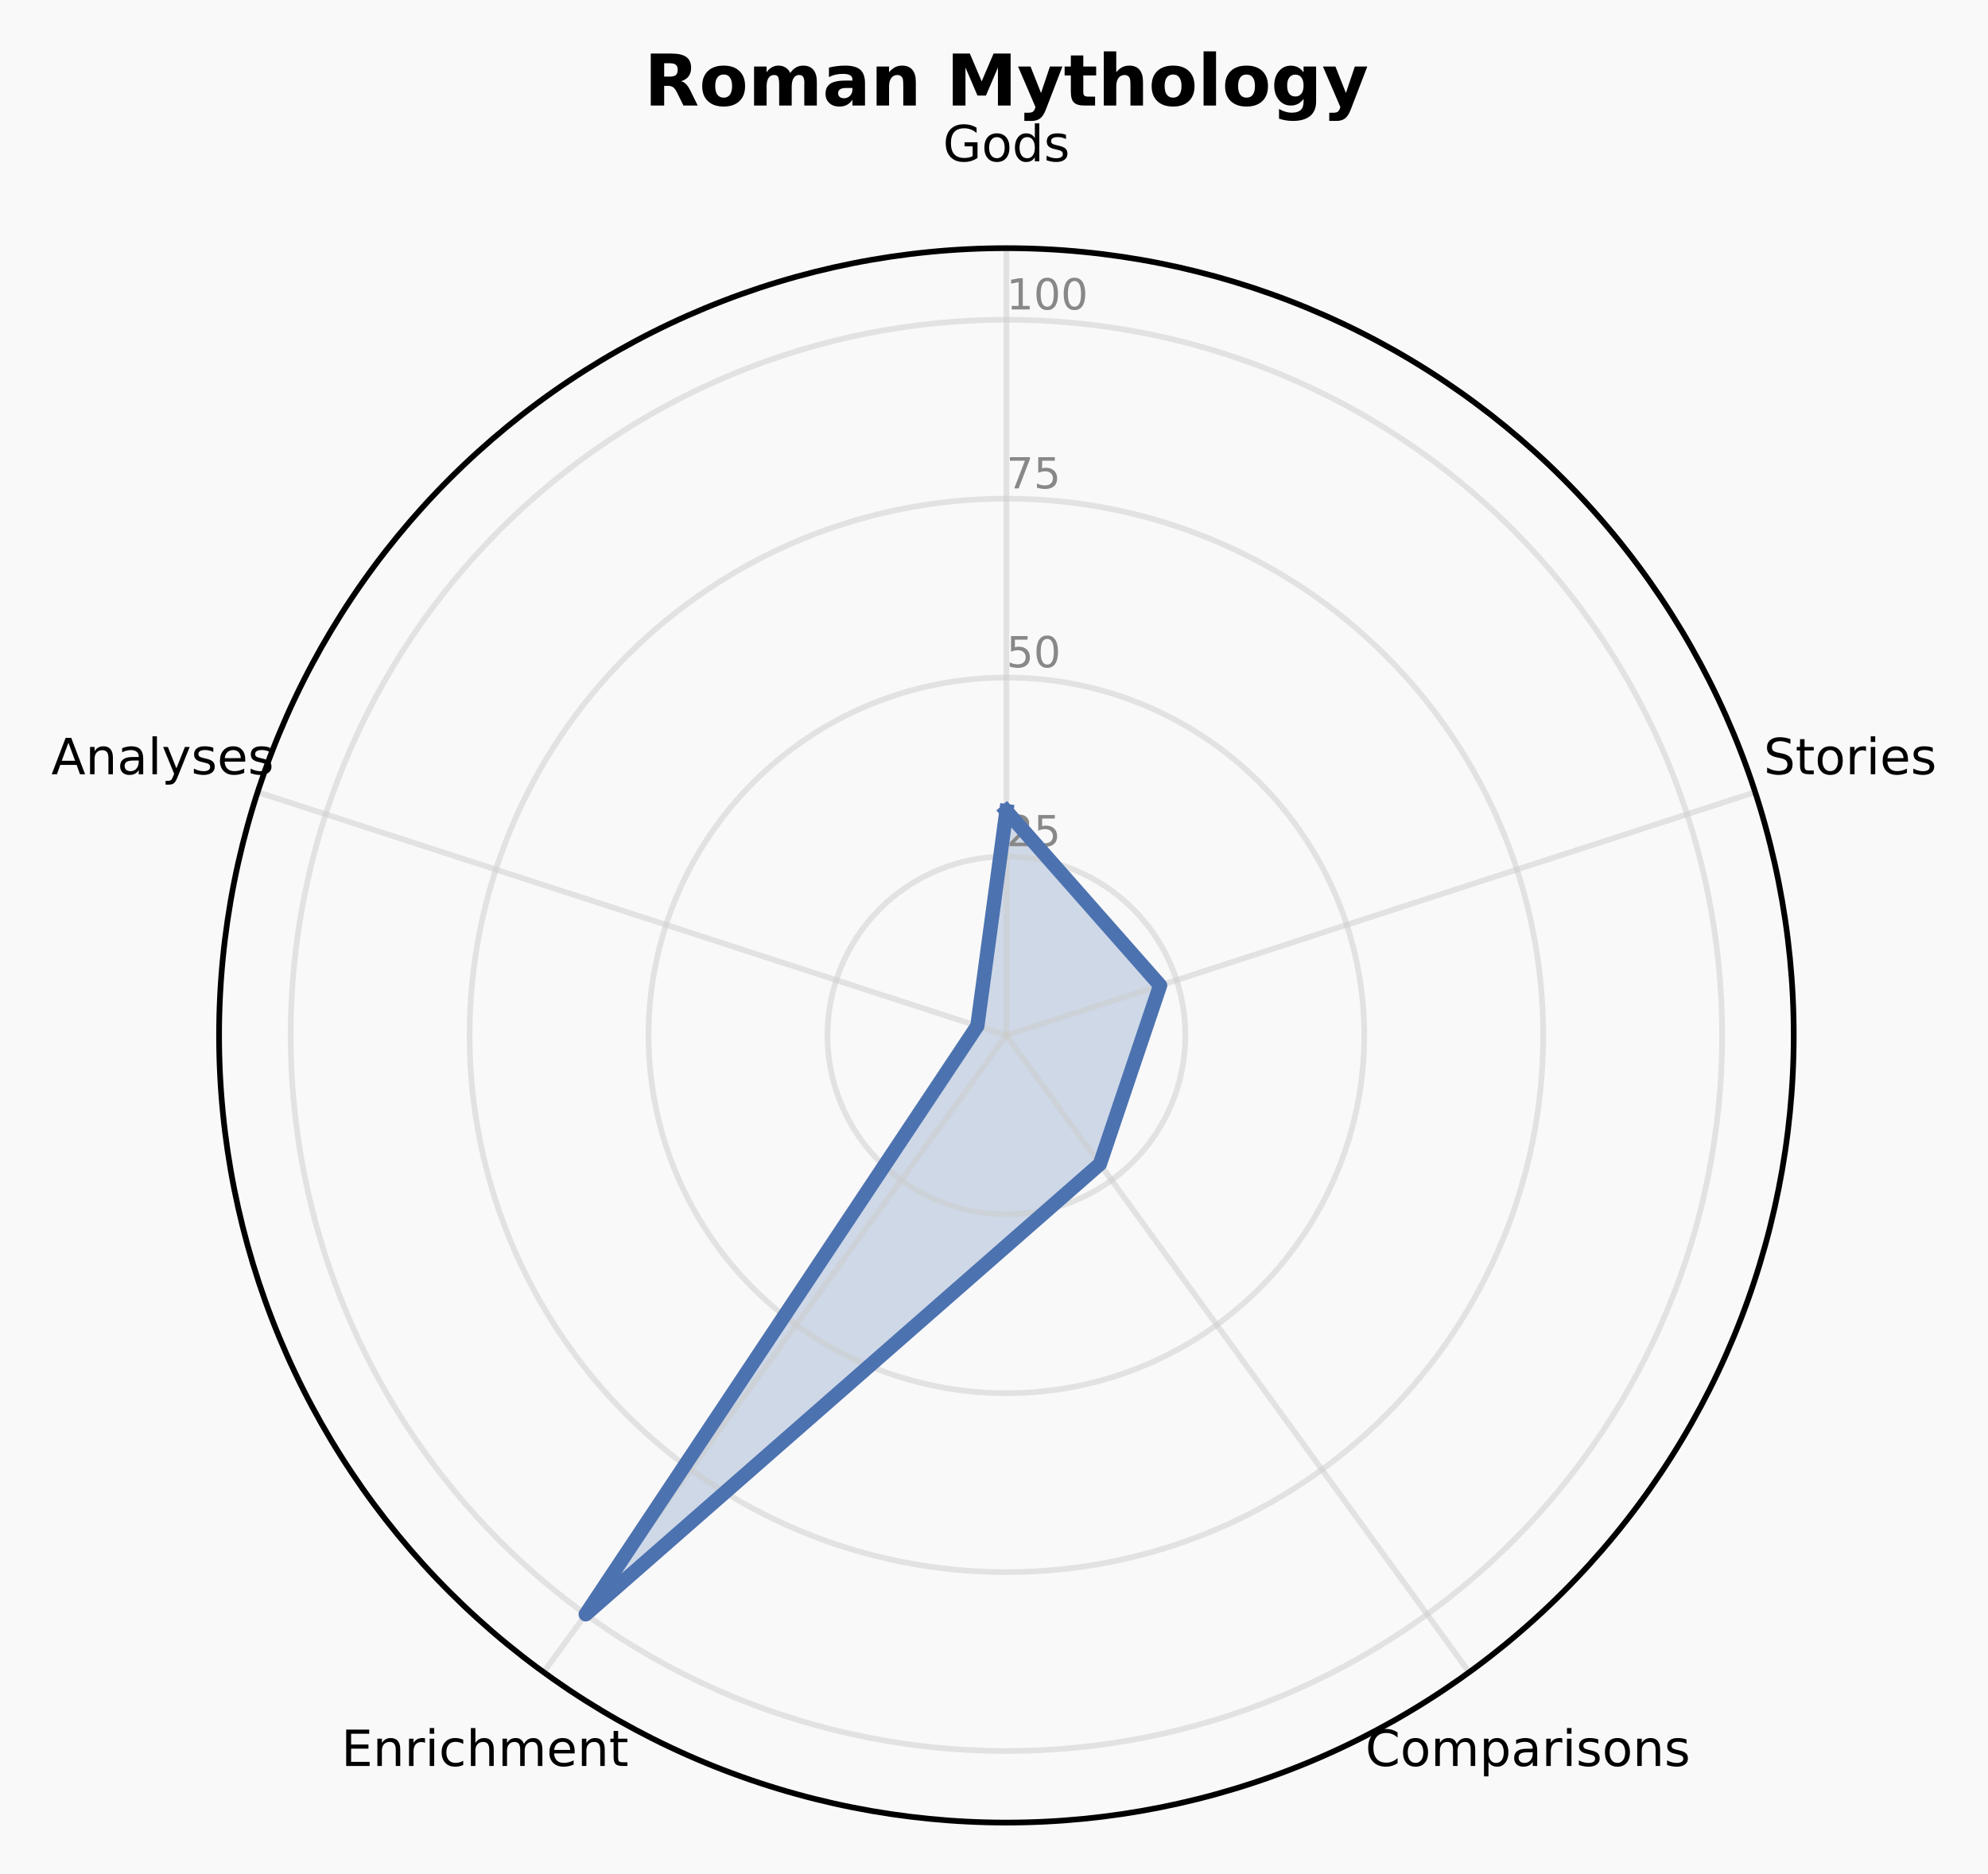
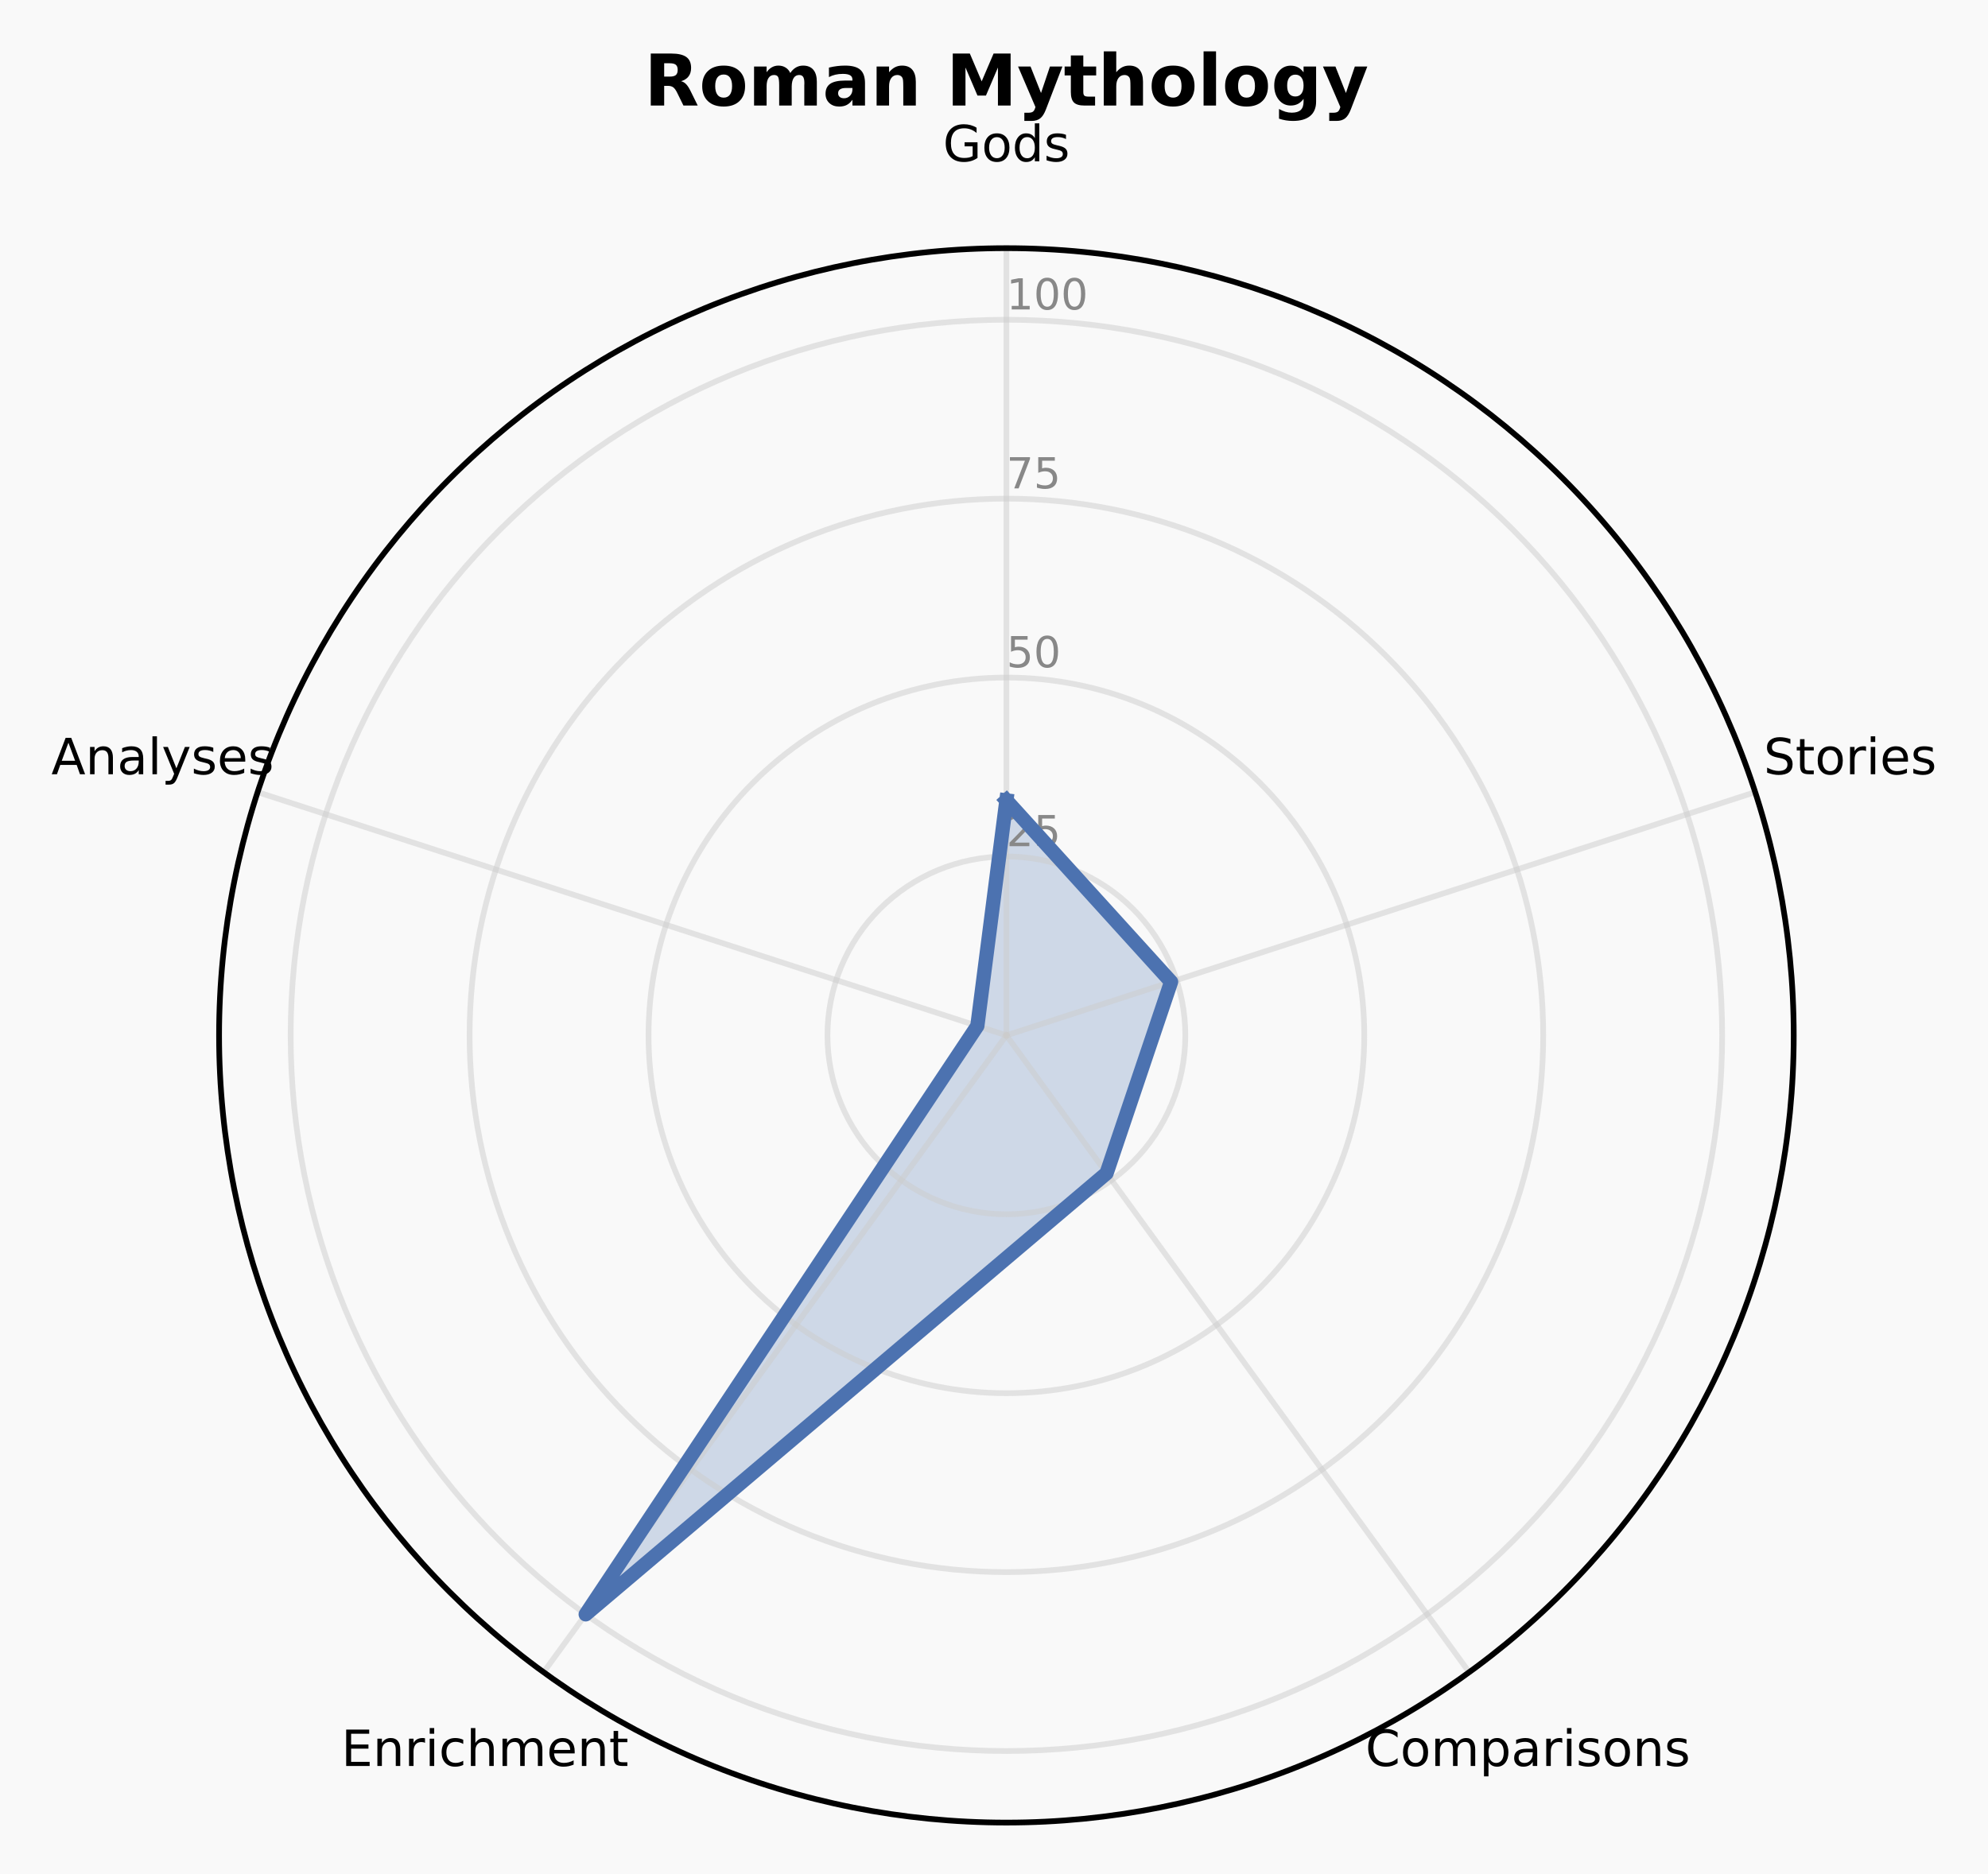
<svg xmlns="http://www.w3.org/2000/svg" xmlns:xlink="http://www.w3.org/1999/xlink" width="278.709pt" height="262.758pt" viewBox="0 0 278.709 262.758" version="1.1">
  <defs>
    <style type="text/css">*{stroke-linejoin: round; stroke-linecap: butt}</style>
  </defs>
  <g id="figure_1">
    <g id="patch_1">
      <path d="M 0 262.758  L 278.709 262.758  L 278.709 0  L 0 0  z " style="fill: #f9f9f9" />
    </g>
    <g id="axes_1">
      <g id="patch_2">
        <path d="M 251.473 145.178  C 251.473 130.683 248.618 116.329 243.071 102.938  C 237.524 89.546 229.393 77.377 219.143 67.128  C 208.894 56.878 196.725 48.748 183.334 43.201  C 169.942 37.654 155.588 34.798 141.093 34.798  C 126.598 34.798 112.244 37.654 98.853 43.201  C 85.461 48.748 73.293 56.878 63.043 67.128  C 52.794 77.377 44.663 89.546 39.116 102.938  C 33.569 116.329 30.714 130.683 30.714 145.178  C 30.714 159.673 33.569 174.027 39.116 187.418  C 44.663 200.81 52.794 212.979 63.043 223.228  C 73.293 233.478 85.461 241.609 98.853 247.155  C 112.244 252.702 126.598 255.558 141.093 255.558  C 155.588 255.558 169.942 252.702 183.334 247.155  C 196.725 241.609 208.894 233.478 219.143 223.228  C 229.393 212.979 237.524 200.81 243.071 187.418  C 248.618 174.027 251.473 159.673 251.473 145.178  M 141.093 145.178  C 141.093 145.178 141.093 145.178 141.093 145.178  C 141.093 145.178 141.093 145.178 141.093 145.178  C 141.093 145.178 141.093 145.178 141.093 145.178  C 141.093 145.178 141.093 145.178 141.093 145.178  C 141.093 145.178 141.093 145.178 141.093 145.178  C 141.093 145.178 141.093 145.178 141.093 145.178  C 141.093 145.178 141.093 145.178 141.093 145.178  C 141.093 145.178 141.093 145.178 141.093 145.178  C 141.093 145.178 141.093 145.178 141.093 145.178  C 141.093 145.178 141.093 145.178 141.093 145.178  C 141.093 145.178 141.093 145.178 141.093 145.178  C 141.093 145.178 141.093 145.178 141.093 145.178  C 141.093 145.178 141.093 145.178 141.093 145.178  C 141.093 145.178 141.093 145.178 141.093 145.178  C 141.093 145.178 141.093 145.178 141.093 145.178  C 141.093 145.178 141.093 145.178 141.093 145.178  z " style="fill: #f9f9f9" />
      </g>
      <g id="patch_3">
-         <path d="M 141.093 113.727  L 162.643 138.176  L 154.2 163.218  L 82.112 226.359  L 137.02 143.855  z " clip-path="url(#pc9b0efde38)" style="fill: #4c72b0; opacity: 0.25; stroke: #4c72b0; stroke-linejoin: miter" />
+         <path d="M 141.093 112.229  L 164.182 137.676  L 155.136 164.507  L 82.112 226.359  L 137.02 143.855  z " clip-path="url(#pced6cff170)" style="fill: #4c72b0; opacity: 0.25; stroke: #4c72b0; stroke-linejoin: miter" />
      </g>
      <g id="matplotlib.axis_1">
        <g id="xtick_1">
          <g id="line2d_1">
-             <path d="M 141.093 145.178  L 141.093 34.798  " clip-path="url(#pc9b0efde38)" style="fill: none; stroke: #cccccc; stroke-opacity: 0.5; stroke-width: 0.8; stroke-linecap: square" />
+             <path d="M 141.093 145.178  L 141.093 34.798  " clip-path="url(#pced6cff170)" style="fill: none; stroke: #cccccc; stroke-opacity: 0.5; stroke-width: 0.8; stroke-linecap: square" />
          </g>
          <g id="text_1">
            <g transform="translate(132.1945 22.61707) scale(0.07 -0.07)">
              <defs>
                <path id="DejaVuSans-2a" d="M 3809 666  L 3809 1919  L 2778 1919  L 2778 2438  L 4434 2438  L 4434 434  Q 4069 175 3628 42  Q 3188 -91 2688 -91  Q 1594 -91 976 548  Q 359 1188 359 2328  Q 359 3472 976 4111  Q 1594 4750 2688 4750  Q 3144 4750 3555 4637  Q 3966 4525 4313 4306  L 4313 3634  Q 3963 3931 3569 4081  Q 3175 4231 2741 4231  Q 1884 4231 1454 3753  Q 1025 3275 1025 2328  Q 1025 1384 1454 906  Q 1884 428 2741 428  Q 3075 428 3337 486  Q 3600 544 3809 666  z " transform="scale(0.015625)" />
                <path id="DejaVuSans-52" d="M 1959 3097  Q 1497 3097 1228 2736  Q 959 2375 959 1747  Q 959 1119 1226 758  Q 1494 397 1959 397  Q 2419 397 2687 759  Q 2956 1122 2956 1747  Q 2956 2369 2687 2733  Q 2419 3097 1959 3097  z M 1959 3584  Q 2709 3584 3137 3096  Q 3566 2609 3566 1747  Q 3566 888 3137 398  Q 2709 -91 1959 -91  Q 1206 -91 779 398  Q 353 888 353 1747  Q 353 2609 779 3096  Q 1206 3584 1959 3584  z " transform="scale(0.015625)" />
                <path id="DejaVuSans-47" d="M 2906 2969  L 2906 4863  L 3481 4863  L 3481 0  L 2906 0  L 2906 525  Q 2725 213 2448 61  Q 2172 -91 1784 -91  Q 1150 -91 751 415  Q 353 922 353 1747  Q 353 2572 751 3078  Q 1150 3584 1784 3584  Q 2172 3584 2448 3432  Q 2725 3281 2906 2969  z M 947 1747  Q 947 1113 1208 752  Q 1469 391 1925 391  Q 2381 391 2643 752  Q 2906 1113 2906 1747  Q 2906 2381 2643 2742  Q 2381 3103 1925 3103  Q 1469 3103 1208 2742  Q 947 2381 947 1747  z " transform="scale(0.015625)" />
                <path id="DejaVuSans-56" d="M 2834 3397  L 2834 2853  Q 2591 2978 2328 3040  Q 2066 3103 1784 3103  Q 1356 3103 1142 2972  Q 928 2841 928 2578  Q 928 2378 1081 2264  Q 1234 2150 1697 2047  L 1894 2003  Q 2506 1872 2764 1633  Q 3022 1394 3022 966  Q 3022 478 2636 193  Q 2250 -91 1575 -91  Q 1294 -91 989 -36  Q 684 19 347 128  L 347 722  Q 666 556 975 473  Q 1284 391 1588 391  Q 1994 391 2212 530  Q 2431 669 2431 922  Q 2431 1156 2273 1281  Q 2116 1406 1581 1522  L 1381 1569  Q 847 1681 609 1914  Q 372 2147 372 2553  Q 372 3047 722 3315  Q 1072 3584 1716 3584  Q 2034 3584 2315 3537  Q 2597 3491 2834 3397  z " transform="scale(0.015625)" />
              </defs>
              <use xlink:href="#DejaVuSans-2a" />
              <use xlink:href="#DejaVuSans-52" transform="translate(77.48438 0)" />
              <use xlink:href="#DejaVuSans-47" transform="translate(138.6719 0)" />
              <use xlink:href="#DejaVuSans-56" transform="translate(202.1562 0)" />
            </g>
          </g>
        </g>
        <g id="xtick_2">
          <g id="line2d_2">
-             <path d="M 141.093 145.178  L 246.07 111.069  " clip-path="url(#pc9b0efde38)" style="fill: none; stroke: #cccccc; stroke-opacity: 0.5; stroke-width: 0.8; stroke-linecap: square" />
+             <path d="M 141.093 145.178  L 246.07 111.069  " clip-path="url(#pced6cff170)" style="fill: none; stroke: #cccccc; stroke-opacity: 0.5; stroke-width: 0.8; stroke-linecap: square" />
          </g>
          <g id="text_2">
            <g transform="translate(247.2616 108.5613) scale(0.07 -0.07)">
              <defs>
                <path id="DejaVuSans-36" d="M 3425 4513  L 3425 3897  Q 3066 4069 2747 4153  Q 2428 4238 2131 4238  Q 1616 4238 1336 4038  Q 1056 3838 1056 3469  Q 1056 3159 1242 3001  Q 1428 2844 1947 2747  L 2328 2669  Q 3034 2534 3370 2195  Q 3706 1856 3706 1288  Q 3706 609 3251 259  Q 2797 -91 1919 -91  Q 1588 -91 1214 -16  Q 841 59 441 206  L 441 856  Q 825 641 1194 531  Q 1563 422 1919 422  Q 2459 422 2753 634  Q 3047 847 3047 1241  Q 3047 1584 2836 1778  Q 2625 1972 2144 2069  L 1759 2144  Q 1053 2284 737 2584  Q 422 2884 422 3419  Q 422 4038 858 4394  Q 1294 4750 2059 4750  Q 2388 4750 2728 4690  Q 3069 4631 3425 4513  z " transform="scale(0.015625)" />
                <path id="DejaVuSans-57" d="M 1172 4494  L 1172 3500  L 2356 3500  L 2356 3053  L 1172 3053  L 1172 1153  Q 1172 725 1289 603  Q 1406 481 1766 481  L 2356 481  L 2356 0  L 1766 0  Q 1100 0 847 248  Q 594 497 594 1153  L 594 3053  L 172 3053  L 172 3500  L 594 3500  L 594 4494  L 1172 4494  z " transform="scale(0.015625)" />
                <path id="DejaVuSans-55" d="M 2631 2963  Q 2534 3019 2420 3045  Q 2306 3072 2169 3072  Q 1681 3072 1420 2755  Q 1159 2438 1159 1844  L 1159 0  L 581 0  L 581 3500  L 1159 3500  L 1159 2956  Q 1341 3275 1631 3429  Q 1922 3584 2338 3584  Q 2397 3584 2469 3576  Q 2541 3569 2628 3553  L 2631 2963  z " transform="scale(0.015625)" />
                <path id="DejaVuSans-4c" d="M 603 3500  L 1178 3500  L 1178 0  L 603 0  L 603 3500  z M 603 4863  L 1178 4863  L 1178 4134  L 603 4134  L 603 4863  z " transform="scale(0.015625)" />
                <path id="DejaVuSans-48" d="M 3597 1894  L 3597 1613  L 953 1613  Q 991 1019 1311 708  Q 1631 397 2203 397  Q 2534 397 2845 478  Q 3156 559 3463 722  L 3463 178  Q 3153 47 2828 -22  Q 2503 -91 2169 -91  Q 1331 -91 842 396  Q 353 884 353 1716  Q 353 2575 817 3079  Q 1281 3584 2069 3584  Q 2775 3584 3186 3129  Q 3597 2675 3597 1894  z M 3022 2063  Q 3016 2534 2758 2815  Q 2500 3097 2075 3097  Q 1594 3097 1305 2825  Q 1016 2553 972 2059  L 3022 2063  z " transform="scale(0.015625)" />
              </defs>
              <use xlink:href="#DejaVuSans-36" />
              <use xlink:href="#DejaVuSans-57" transform="translate(63.48438 0)" />
              <use xlink:href="#DejaVuSans-52" transform="translate(102.6875 0)" />
              <use xlink:href="#DejaVuSans-55" transform="translate(163.875 0)" />
              <use xlink:href="#DejaVuSans-4c" transform="translate(204.9844 0)" />
              <use xlink:href="#DejaVuSans-48" transform="translate(232.7656 0)" />
              <use xlink:href="#DejaVuSans-56" transform="translate(294.2969 0)" />
            </g>
          </g>
        </g>
        <g id="xtick_3">
          <g id="line2d_3">
-             <path d="M 141.093 145.178  L 205.973 234.477  " clip-path="url(#pc9b0efde38)" style="fill: none; stroke: #cccccc; stroke-opacity: 0.5; stroke-width: 0.8; stroke-linecap: square" />
+             <path d="M 141.093 145.178  L 205.973 234.477  " clip-path="url(#pced6cff170)" style="fill: none; stroke: #cccccc; stroke-opacity: 0.5; stroke-width: 0.8; stroke-linecap: square" />
          </g>
          <g id="text_3">
            <g transform="translate(191.4228 247.6219) scale(0.07 -0.07)">
              <defs>
                <path id="DejaVuSans-26" d="M 4122 4306  L 4122 3641  Q 3803 3938 3442 4084  Q 3081 4231 2675 4231  Q 1875 4231 1450 3742  Q 1025 3253 1025 2328  Q 1025 1406 1450 917  Q 1875 428 2675 428  Q 3081 428 3442 575  Q 3803 722 4122 1019  L 4122 359  Q 3791 134 3420 21  Q 3050 -91 2638 -91  Q 1578 -91 968 557  Q 359 1206 359 2328  Q 359 3453 968 4101  Q 1578 4750 2638 4750  Q 3056 4750 3426 4639  Q 3797 4528 4122 4306  z " transform="scale(0.015625)" />
                <path id="DejaVuSans-50" d="M 3328 2828  Q 3544 3216 3844 3400  Q 4144 3584 4550 3584  Q 5097 3584 5394 3201  Q 5691 2819 5691 2113  L 5691 0  L 5113 0  L 5113 2094  Q 5113 2597 4934 2840  Q 4756 3084 4391 3084  Q 3944 3084 3684 2787  Q 3425 2491 3425 1978  L 3425 0  L 2847 0  L 2847 2094  Q 2847 2600 2669 2842  Q 2491 3084 2119 3084  Q 1678 3084 1418 2786  Q 1159 2488 1159 1978  L 1159 0  L 581 0  L 581 3500  L 1159 3500  L 1159 2956  Q 1356 3278 1631 3431  Q 1906 3584 2284 3584  Q 2666 3584 2933 3390  Q 3200 3197 3328 2828  z " transform="scale(0.015625)" />
                <path id="DejaVuSans-53" d="M 1159 525  L 1159 -1331  L 581 -1331  L 581 3500  L 1159 3500  L 1159 2969  Q 1341 3281 1617 3432  Q 1894 3584 2278 3584  Q 2916 3584 3314 3078  Q 3713 2572 3713 1747  Q 3713 922 3314 415  Q 2916 -91 2278 -91  Q 1894 -91 1617 61  Q 1341 213 1159 525  z M 3116 1747  Q 3116 2381 2855 2742  Q 2594 3103 2138 3103  Q 1681 3103 1420 2742  Q 1159 2381 1159 1747  Q 1159 1113 1420 752  Q 1681 391 2138 391  Q 2594 391 2855 752  Q 3116 1113 3116 1747  z " transform="scale(0.015625)" />
                <path id="DejaVuSans-44" d="M 2194 1759  Q 1497 1759 1228 1600  Q 959 1441 959 1056  Q 959 750 1161 570  Q 1363 391 1709 391  Q 2188 391 2477 730  Q 2766 1069 2766 1631  L 2766 1759  L 2194 1759  z M 3341 1997  L 3341 0  L 2766 0  L 2766 531  Q 2569 213 2275 61  Q 1981 -91 1556 -91  Q 1019 -91 701 211  Q 384 513 384 1019  Q 384 1609 779 1909  Q 1175 2209 1959 2209  L 2766 2209  L 2766 2266  Q 2766 2663 2505 2880  Q 2244 3097 1772 3097  Q 1472 3097 1187 3025  Q 903 2953 641 2809  L 641 3341  Q 956 3463 1253 3523  Q 1550 3584 1831 3584  Q 2591 3584 2966 3190  Q 3341 2797 3341 1997  z " transform="scale(0.015625)" />
                <path id="DejaVuSans-51" d="M 3513 2113  L 3513 0  L 2938 0  L 2938 2094  Q 2938 2591 2744 2837  Q 2550 3084 2163 3084  Q 1697 3084 1428 2787  Q 1159 2491 1159 1978  L 1159 0  L 581 0  L 581 3500  L 1159 3500  L 1159 2956  Q 1366 3272 1645 3428  Q 1925 3584 2291 3584  Q 2894 3584 3203 3211  Q 3513 2838 3513 2113  z " transform="scale(0.015625)" />
              </defs>
              <use xlink:href="#DejaVuSans-26" />
              <use xlink:href="#DejaVuSans-52" transform="translate(69.82812 0)" />
              <use xlink:href="#DejaVuSans-50" transform="translate(131.0156 0)" />
              <use xlink:href="#DejaVuSans-53" transform="translate(228.4219 0)" />
              <use xlink:href="#DejaVuSans-44" transform="translate(291.9062 0)" />
              <use xlink:href="#DejaVuSans-55" transform="translate(353.1875 0)" />
              <use xlink:href="#DejaVuSans-4c" transform="translate(394.2969 0)" />
              <use xlink:href="#DejaVuSans-56" transform="translate(422.0781 0)" />
              <use xlink:href="#DejaVuSans-52" transform="translate(474.1719 0)" />
              <use xlink:href="#DejaVuSans-51" transform="translate(535.3594 0)" />
              <use xlink:href="#DejaVuSans-56" transform="translate(598.7344 0)" />
            </g>
          </g>
        </g>
        <g id="xtick_4">
          <g id="line2d_4">
-             <path d="M 141.093 145.178  L 76.214 234.477  " clip-path="url(#pc9b0efde38)" style="fill: none; stroke: #cccccc; stroke-opacity: 0.5; stroke-width: 0.8; stroke-linecap: square" />
+             <path d="M 141.093 145.178  L 76.214 234.477  " clip-path="url(#pced6cff170)" style="fill: none; stroke: #cccccc; stroke-opacity: 0.5; stroke-width: 0.8; stroke-linecap: square" />
          </g>
          <g id="text_4">
            <g transform="translate(47.8483 247.6219) scale(0.07 -0.07)">
              <defs>
                <path id="DejaVuSans-28" d="M 628 4666  L 3578 4666  L 3578 4134  L 1259 4134  L 1259 2753  L 3481 2753  L 3481 2222  L 1259 2222  L 1259 531  L 3634 531  L 3634 0  L 628 0  L 628 4666  z " transform="scale(0.015625)" />
                <path id="DejaVuSans-46" d="M 3122 3366  L 3122 2828  Q 2878 2963 2633 3030  Q 2388 3097 2138 3097  Q 1578 3097 1268 2742  Q 959 2388 959 1747  Q 959 1106 1268 751  Q 1578 397 2138 397  Q 2388 397 2633 464  Q 2878 531 3122 666  L 3122 134  Q 2881 22 2623 -34  Q 2366 -91 2075 -91  Q 1284 -91 818 406  Q 353 903 353 1747  Q 353 2603 823 3093  Q 1294 3584 2113 3584  Q 2378 3584 2631 3529  Q 2884 3475 3122 3366  z " transform="scale(0.015625)" />
                <path id="DejaVuSans-4b" d="M 3513 2113  L 3513 0  L 2938 0  L 2938 2094  Q 2938 2591 2744 2837  Q 2550 3084 2163 3084  Q 1697 3084 1428 2787  Q 1159 2491 1159 1978  L 1159 0  L 581 0  L 581 4863  L 1159 4863  L 1159 2956  Q 1366 3272 1645 3428  Q 1925 3584 2291 3584  Q 2894 3584 3203 3211  Q 3513 2838 3513 2113  z " transform="scale(0.015625)" />
              </defs>
              <use xlink:href="#DejaVuSans-28" />
              <use xlink:href="#DejaVuSans-51" transform="translate(63.1875 0)" />
              <use xlink:href="#DejaVuSans-55" transform="translate(126.5625 0)" />
              <use xlink:href="#DejaVuSans-4c" transform="translate(167.6719 0)" />
              <use xlink:href="#DejaVuSans-46" transform="translate(195.4531 0)" />
              <use xlink:href="#DejaVuSans-4b" transform="translate(250.4375 0)" />
              <use xlink:href="#DejaVuSans-50" transform="translate(313.8125 0)" />
              <use xlink:href="#DejaVuSans-48" transform="translate(411.2188 0)" />
              <use xlink:href="#DejaVuSans-51" transform="translate(472.75 0)" />
              <use xlink:href="#DejaVuSans-57" transform="translate(536.125 0)" />
            </g>
          </g>
        </g>
        <g id="xtick_5">
          <g id="line2d_5">
-             <path d="M 141.093 145.178  L 36.116 111.069  " clip-path="url(#pc9b0efde38)" style="fill: none; stroke: #cccccc; stroke-opacity: 0.5; stroke-width: 0.8; stroke-linecap: square" />
+             <path d="M 141.093 145.178  L 36.116 111.069  " clip-path="url(#pced6cff170)" style="fill: none; stroke: #cccccc; stroke-opacity: 0.5; stroke-width: 0.8; stroke-linecap: square" />
          </g>
          <g id="text_5">
            <g transform="translate(7.2 108.5613) scale(0.07 -0.07)">
              <defs>
                <path id="DejaVuSans-24" d="M 2188 4044  L 1331 1722  L 3047 1722  L 2188 4044  z M 1831 4666  L 2547 4666  L 4325 0  L 3669 0  L 3244 1197  L 1141 1197  L 716 0  L 50 0  L 1831 4666  z " transform="scale(0.015625)" />
                <path id="DejaVuSans-4f" d="M 603 4863  L 1178 4863  L 1178 0  L 603 0  L 603 4863  z " transform="scale(0.015625)" />
                <path id="DejaVuSans-5c" d="M 2059 -325  Q 1816 -950 1584 -1140  Q 1353 -1331 966 -1331  L 506 -1331  L 506 -850  L 844 -850  Q 1081 -850 1212 -737  Q 1344 -625 1503 -206  L 1606 56  L 191 3500  L 800 3500  L 1894 763  L 2988 3500  L 3597 3500  L 2059 -325  z " transform="scale(0.015625)" />
              </defs>
              <use xlink:href="#DejaVuSans-24" />
              <use xlink:href="#DejaVuSans-51" transform="translate(68.40625 0)" />
              <use xlink:href="#DejaVuSans-44" transform="translate(131.7812 0)" />
              <use xlink:href="#DejaVuSans-4f" transform="translate(193.0625 0)" />
              <use xlink:href="#DejaVuSans-5c" transform="translate(220.8438 0)" />
              <use xlink:href="#DejaVuSans-56" transform="translate(280.0312 0)" />
              <use xlink:href="#DejaVuSans-48" transform="translate(332.125 0)" />
              <use xlink:href="#DejaVuSans-56" transform="translate(393.6562 0)" />
            </g>
          </g>
        </g>
      </g>
      <g id="matplotlib.axis_2">
        <g id="ytick_1">
          <g id="line2d_6">
-             <path d="M 141.093 120.092  C 144.388 120.092 147.65 120.741 150.693 122.001  C 153.737 123.262 156.503 125.11 158.832 127.439  C 161.161 129.769 163.009 132.534 164.27 135.578  C 165.531 138.621 166.18 141.884 166.18 145.178  C 166.18 148.472 165.531 151.735 164.27 154.778  C 163.009 157.822 161.161 160.587 158.832 162.917  C 156.503 165.246 153.737 167.094 150.693 168.355  C 147.65 169.615 144.388 170.264 141.093 170.264  C 137.799 170.264 134.537 169.615 131.493 168.355  C 128.45 167.094 125.684 165.246 123.355 162.917  C 121.025 160.587 119.177 157.822 117.917 154.778  C 116.656 151.735 116.007 148.472 116.007 145.178  C 116.007 141.884 116.656 138.621 117.917 135.578  C 119.177 132.534 121.025 129.769 123.355 127.439  C 125.684 125.11 128.45 123.262 131.493 122.001  C 134.537 120.741 137.799 120.092 141.093 120.092  " clip-path="url(#pc9b0efde38)" style="fill: none; stroke: #cccccc; stroke-opacity: 0.5; stroke-width: 0.8; stroke-linecap: square" />
+             <path d="M 141.093 120.092  C 144.388 120.092 147.65 120.741 150.693 122.001  C 153.737 123.262 156.503 125.11 158.832 127.439  C 161.161 129.769 163.009 132.534 164.27 135.578  C 165.531 138.621 166.18 141.884 166.18 145.178  C 166.18 148.472 165.531 151.735 164.27 154.778  C 163.009 157.822 161.161 160.587 158.832 162.917  C 156.503 165.246 153.737 167.094 150.693 168.355  C 147.65 169.615 144.388 170.264 141.093 170.264  C 137.799 170.264 134.537 169.615 131.493 168.355  C 128.45 167.094 125.684 165.246 123.355 162.917  C 121.025 160.587 119.177 157.822 117.917 154.778  C 116.656 151.735 116.007 148.472 116.007 145.178  C 116.007 141.884 116.656 138.621 117.917 135.578  C 119.177 132.534 121.025 129.769 123.355 127.439  C 125.684 125.11 128.45 123.262 131.493 122.001  C 134.537 120.741 137.799 120.092 141.093 120.092  " clip-path="url(#pced6cff170)" style="fill: none; stroke: #cccccc; stroke-opacity: 0.5; stroke-width: 0.8; stroke-linecap: square" />
          </g>
          <g id="text_6">
            <g style="fill: #888888" transform="translate(141.0933 118.6504) scale(0.06 -0.06)">
              <defs>
                <path id="DejaVuSans-15" d="M 1228 531  L 3431 531  L 3431 0  L 469 0  L 469 531  Q 828 903 1448 1529  Q 2069 2156 2228 2338  Q 2531 2678 2651 2914  Q 2772 3150 2772 3378  Q 2772 3750 2511 3984  Q 2250 4219 1831 4219  Q 1534 4219 1204 4116  Q 875 4013 500 3803  L 500 4441  Q 881 4594 1212 4672  Q 1544 4750 1819 4750  Q 2544 4750 2975 4387  Q 3406 4025 3406 3419  Q 3406 3131 3298 2873  Q 3191 2616 2906 2266  Q 2828 2175 2409 1742  Q 1991 1309 1228 531  z " transform="scale(0.015625)" />
                <path id="DejaVuSans-18" d="M 691 4666  L 3169 4666  L 3169 4134  L 1269 4134  L 1269 2991  Q 1406 3038 1543 3061  Q 1681 3084 1819 3084  Q 2600 3084 3056 2656  Q 3513 2228 3513 1497  Q 3513 744 3044 326  Q 2575 -91 1722 -91  Q 1428 -91 1123 -41  Q 819 9 494 109  L 494 744  Q 775 591 1075 516  Q 1375 441 1709 441  Q 2250 441 2565 725  Q 2881 1009 2881 1497  Q 2881 1984 2565 2268  Q 2250 2553 1709 2553  Q 1456 2553 1204 2497  Q 953 2441 691 2322  L 691 4666  z " transform="scale(0.015625)" />
              </defs>
              <use xlink:href="#DejaVuSans-15" />
              <use xlink:href="#DejaVuSans-18" transform="translate(63.625 0)" />
            </g>
          </g>
        </g>
        <g id="ytick_2">
          <g id="line2d_7">
-             <path d="M 141.093 95.005  C 147.682 95.005 154.206 96.303 160.293 98.825  C 166.381 101.346 171.912 105.042 176.571 109.701  C 181.229 114.36 184.925 119.891 187.447 125.978  C 189.968 132.065 191.266 138.589 191.266 145.178  C 191.266 151.767 189.968 158.291 187.447 164.378  C 184.925 170.465 181.229 175.997 176.571 180.655  C 171.912 185.314 166.381 189.01 160.293 191.531  C 154.206 194.053 147.682 195.351 141.093 195.351  C 134.505 195.351 127.98 194.053 121.893 191.531  C 115.806 189.01 110.275 185.314 105.616 180.655  C 100.957 175.997 97.261 170.465 94.74 164.378  C 92.219 158.291 90.921 151.767 90.921 145.178  C 90.921 138.589 92.219 132.065 94.74 125.978  C 97.261 119.891 100.957 114.36 105.616 109.701  C 110.275 105.042 115.806 101.346 121.893 98.825  C 127.98 96.303 134.505 95.005 141.093 95.005  " clip-path="url(#pc9b0efde38)" style="fill: none; stroke: #cccccc; stroke-opacity: 0.5; stroke-width: 0.8; stroke-linecap: square" />
+             <path d="M 141.093 95.005  C 147.682 95.005 154.206 96.303 160.293 98.825  C 166.381 101.346 171.912 105.042 176.571 109.701  C 181.229 114.36 184.925 119.891 187.447 125.978  C 189.968 132.065 191.266 138.589 191.266 145.178  C 191.266 151.767 189.968 158.291 187.447 164.378  C 184.925 170.465 181.229 175.997 176.571 180.655  C 171.912 185.314 166.381 189.01 160.293 191.531  C 154.206 194.053 147.682 195.351 141.093 195.351  C 134.505 195.351 127.98 194.053 121.893 191.531  C 115.806 189.01 110.275 185.314 105.616 180.655  C 100.957 175.997 97.261 170.465 94.74 164.378  C 92.219 158.291 90.921 151.767 90.921 145.178  C 90.921 138.589 92.219 132.065 94.74 125.978  C 97.261 119.891 100.957 114.36 105.616 109.701  C 110.275 105.042 115.806 101.346 121.893 98.825  C 127.98 96.303 134.505 95.005 141.093 95.005  " clip-path="url(#pced6cff170)" style="fill: none; stroke: #cccccc; stroke-opacity: 0.5; stroke-width: 0.8; stroke-linecap: square" />
          </g>
          <g id="text_7">
            <g style="fill: #888888" transform="translate(141.0933 93.56408) scale(0.06 -0.06)">
              <defs>
                <path id="DejaVuSans-13" d="M 2034 4250  Q 1547 4250 1301 3770  Q 1056 3291 1056 2328  Q 1056 1369 1301 889  Q 1547 409 2034 409  Q 2525 409 2770 889  Q 3016 1369 3016 2328  Q 3016 3291 2770 3770  Q 2525 4250 2034 4250  z M 2034 4750  Q 2819 4750 3233 4129  Q 3647 3509 3647 2328  Q 3647 1150 3233 529  Q 2819 -91 2034 -91  Q 1250 -91 836 529  Q 422 1150 422 2328  Q 422 3509 836 4129  Q 1250 4750 2034 4750  z " transform="scale(0.015625)" />
              </defs>
              <use xlink:href="#DejaVuSans-18" />
              <use xlink:href="#DejaVuSans-13" transform="translate(63.625 0)" />
            </g>
          </g>
        </g>
        <g id="ytick_3">
          <g id="line2d_8">
-             <path d="M 141.093 69.919  C 150.976 69.919 160.763 71.866 169.894 75.648  C 179.024 79.43 187.321 84.974 194.309 91.962  C 201.298 98.95 206.841 107.247 210.623 116.378  C 214.405 125.508 216.352 135.295 216.352 145.178  C 216.352 155.061 214.405 164.848 210.623 173.978  C 206.841 183.109 201.298 191.406 194.309 198.394  C 187.321 205.382 179.024 210.926 169.894 214.708  C 160.763 218.49 150.976 220.437 141.093 220.437  C 131.21 220.437 121.424 218.49 112.293 214.708  C 103.162 210.926 94.866 205.382 87.877 198.394  C 80.889 191.406 75.345 183.109 71.563 173.978  C 67.781 164.848 65.834 155.061 65.834 145.178  C 65.834 135.295 67.781 125.508 71.563 116.378  C 75.345 107.247 80.889 98.95 87.877 91.962  C 94.866 84.974 103.162 79.43 112.293 75.648  C 121.424 71.866 131.21 69.919 141.093 69.919  " clip-path="url(#pc9b0efde38)" style="fill: none; stroke: #cccccc; stroke-opacity: 0.5; stroke-width: 0.8; stroke-linecap: square" />
+             <path d="M 141.093 69.919  C 150.976 69.919 160.763 71.866 169.894 75.648  C 179.024 79.43 187.321 84.974 194.309 91.962  C 201.298 98.95 206.841 107.247 210.623 116.378  C 214.405 125.508 216.352 135.295 216.352 145.178  C 216.352 155.061 214.405 164.848 210.623 173.978  C 206.841 183.109 201.298 191.406 194.309 198.394  C 187.321 205.382 179.024 210.926 169.894 214.708  C 160.763 218.49 150.976 220.437 141.093 220.437  C 131.21 220.437 121.424 218.49 112.293 214.708  C 103.162 210.926 94.866 205.382 87.877 198.394  C 80.889 191.406 75.345 183.109 71.563 173.978  C 67.781 164.848 65.834 155.061 65.834 145.178  C 65.834 135.295 67.781 125.508 71.563 116.378  C 75.345 107.247 80.889 98.95 87.877 91.962  C 94.866 84.974 103.162 79.43 112.293 75.648  C 121.424 71.866 131.21 69.919 141.093 69.919  " clip-path="url(#pced6cff170)" style="fill: none; stroke: #cccccc; stroke-opacity: 0.5; stroke-width: 0.8; stroke-linecap: square" />
          </g>
          <g id="text_8">
            <g style="fill: #888888" transform="translate(141.0933 68.47781) scale(0.06 -0.06)">
              <defs>
                <path id="DejaVuSans-1a" d="M 525 4666  L 3525 4666  L 3525 4397  L 1831 0  L 1172 0  L 2766 4134  L 525 4134  L 525 4666  z " transform="scale(0.015625)" />
              </defs>
              <use xlink:href="#DejaVuSans-1a" />
              <use xlink:href="#DejaVuSans-18" transform="translate(63.625 0)" />
            </g>
          </g>
        </g>
        <g id="ytick_4">
          <g id="line2d_9">
-             <path d="M 141.093 44.833  C 154.27 44.833 167.32 47.429 179.494 52.471  C 191.668 57.514 202.73 64.906 212.048 74.223  C 221.366 83.541 228.757 94.603 233.8 106.778  C 238.843 118.952 241.438 132.001 241.438 145.178  C 241.438 158.355 238.843 171.404 233.8 183.578  C 228.757 195.753 221.366 206.815 212.048 216.133  C 202.73 225.45 191.668 232.842 179.494 237.885  C 167.32 242.927 154.27 245.523 141.093 245.523  C 127.916 245.523 114.867 242.927 102.693 237.885  C 90.519 232.842 79.456 225.45 70.139 216.133  C 60.821 206.815 53.429 195.753 48.387 183.578  C 43.344 171.404 40.748 158.355 40.748 145.178  C 40.748 132.001 43.344 118.952 48.387 106.778  C 53.429 94.603 60.821 83.541 70.139 74.223  C 79.456 64.906 90.519 57.514 102.693 52.471  C 114.867 47.429 127.916 44.833 141.093 44.833  " clip-path="url(#pc9b0efde38)" style="fill: none; stroke: #cccccc; stroke-opacity: 0.5; stroke-width: 0.8; stroke-linecap: square" />
+             <path d="M 141.093 44.833  C 154.27 44.833 167.32 47.429 179.494 52.471  C 191.668 57.514 202.73 64.906 212.048 74.223  C 221.366 83.541 228.757 94.603 233.8 106.778  C 238.843 118.952 241.438 132.001 241.438 145.178  C 241.438 158.355 238.843 171.404 233.8 183.578  C 228.757 195.753 221.366 206.815 212.048 216.133  C 202.73 225.45 191.668 232.842 179.494 237.885  C 167.32 242.927 154.27 245.523 141.093 245.523  C 127.916 245.523 114.867 242.927 102.693 237.885  C 90.519 232.842 79.456 225.45 70.139 216.133  C 60.821 206.815 53.429 195.753 48.387 183.578  C 43.344 171.404 40.748 158.355 40.748 145.178  C 40.748 132.001 43.344 118.952 48.387 106.778  C 53.429 94.603 60.821 83.541 70.139 74.223  C 79.456 64.906 90.519 57.514 102.693 52.471  C 114.867 47.429 127.916 44.833 141.093 44.833  " clip-path="url(#pced6cff170)" style="fill: none; stroke: #cccccc; stroke-opacity: 0.5; stroke-width: 0.8; stroke-linecap: square" />
          </g>
          <g id="text_9">
            <g style="fill: #888888" transform="translate(141.0933 43.39154) scale(0.06 -0.06)">
              <defs>
                <path id="DejaVuSans-14" d="M 794 531  L 1825 531  L 1825 4091  L 703 3866  L 703 4441  L 1819 4666  L 2450 4666  L 2450 531  L 3481 531  L 3481 0  L 794 0  L 794 531  z " transform="scale(0.015625)" />
              </defs>
              <use xlink:href="#DejaVuSans-14" />
              <use xlink:href="#DejaVuSans-13" transform="translate(63.625 0)" />
              <use xlink:href="#DejaVuSans-13" transform="translate(127.25 0)" />
            </g>
          </g>
        </g>
      </g>
      <g id="line2d_10">
-         <path d="M 141.093 113.727  L 162.643 138.176  L 154.2 163.218  L 82.112 226.359  L 137.02 143.855  L 141.093 113.727  " clip-path="url(#pc9b0efde38)" style="fill: none; stroke: #4c72b0; stroke-width: 2; stroke-linecap: square" />
+         <path d="M 141.093 112.229  L 164.182 137.676  L 155.136 164.507  L 82.112 226.359  L 137.02 143.855  L 141.093 112.229  " clip-path="url(#pced6cff170)" style="fill: none; stroke: #4c72b0; stroke-width: 2; stroke-linecap: square" />
      </g>
      <g id="patch_4">
        <path d="M 141.093 34.798  C 126.598 34.798 112.244 37.654 98.853 43.201  C 85.461 48.748 73.293 56.878 63.043 67.128  C 52.794 77.377 44.663 89.546 39.116 102.938  C 33.569 116.329 30.714 130.683 30.714 145.178  C 30.714 159.673 33.569 174.027 39.116 187.418  C 44.663 200.81 52.794 212.979 63.043 223.228  C 73.293 233.478 85.461 241.609 98.853 247.155  C 112.244 252.702 126.598 255.558 141.093 255.558  C 155.588 255.558 169.942 252.702 183.334 247.155  C 196.725 241.609 208.894 233.478 219.143 223.228  C 229.393 212.979 237.524 200.81 243.071 187.418  C 248.618 174.027 251.473 159.673 251.473 145.178  C 251.473 130.683 248.618 116.329 243.071 102.938  C 237.524 89.546 229.393 77.377 219.143 67.128  C 208.894 56.878 196.725 48.748 183.334 43.201  C 169.942 37.654 155.588 34.798 141.093 34.798  " style="fill: none; stroke: #000000; stroke-width: 0.8; stroke-linejoin: miter; stroke-linecap: square" />
      </g>
      <g id="text_10">
        <g transform="translate(90.31671 14.79844) scale(0.1 -0.1)">
          <defs>
            <path id="DejaVuSans-Bold-35" d="M 2297 2597  Q 2675 2597 2839 2737  Q 3003 2878 3003 3200  Q 3003 3519 2839 3656  Q 2675 3794 2297 3794  L 1791 3794  L 1791 2597  L 2297 2597  z M 1791 1766  L 1791 0  L 588 0  L 588 4666  L 2425 4666  Q 3347 4666 3776 4356  Q 4206 4047 4206 3378  Q 4206 2916 3982 2619  Q 3759 2322 3309 2181  Q 3556 2125 3751 1926  Q 3947 1728 4147 1325  L 4800 0  L 3519 0  L 2950 1159  Q 2778 1509 2601 1637  Q 2425 1766 2131 1766  L 1791 1766  z " transform="scale(0.015625)" />
            <path id="DejaVuSans-Bold-52" d="M 2203 2784  Q 1831 2784 1636 2517  Q 1441 2250 1441 1747  Q 1441 1244 1636 976  Q 1831 709 2203 709  Q 2569 709 2762 976  Q 2956 1244 2956 1747  Q 2956 2250 2762 2517  Q 2569 2784 2203 2784  z M 2203 3584  Q 3106 3584 3614 3096  Q 4122 2609 4122 1747  Q 4122 884 3614 396  Q 3106 -91 2203 -91  Q 1297 -91 786 396  Q 275 884 275 1747  Q 275 2609 786 3096  Q 1297 3584 2203 3584  z " transform="scale(0.015625)" />
            <path id="DejaVuSans-Bold-50" d="M 3781 2919  Q 3994 3244 4286 3414  Q 4578 3584 4928 3584  Q 5531 3584 5847 3212  Q 6163 2841 6163 2131  L 6163 0  L 5038 0  L 5038 1825  Q 5041 1866 5042 1909  Q 5044 1953 5044 2034  Q 5044 2406 4934 2573  Q 4825 2741 4581 2741  Q 4263 2741 4089 2478  Q 3916 2216 3909 1719  L 3909 0  L 2784 0  L 2784 1825  Q 2784 2406 2684 2573  Q 2584 2741 2328 2741  Q 2006 2741 1831 2477  Q 1656 2213 1656 1722  L 1656 0  L 531 0  L 531 3500  L 1656 3500  L 1656 2988  Q 1863 3284 2130 3434  Q 2397 3584 2719 3584  Q 3081 3584 3359 3409  Q 3638 3234 3781 2919  z " transform="scale(0.015625)" />
            <path id="DejaVuSans-Bold-44" d="M 2106 1575  Q 1756 1575 1579 1456  Q 1403 1338 1403 1106  Q 1403 894 1545 773  Q 1688 653 1941 653  Q 2256 653 2472 879  Q 2688 1106 2688 1447  L 2688 1575  L 2106 1575  z M 3816 1997  L 3816 0  L 2688 0  L 2688 519  Q 2463 200 2181 54  Q 1900 -91 1497 -91  Q 953 -91 614 226  Q 275 544 275 1050  Q 275 1666 698 1953  Q 1122 2241 2028 2241  L 2688 2241  L 2688 2328  Q 2688 2594 2478 2717  Q 2269 2841 1825 2841  Q 1466 2841 1156 2769  Q 847 2697 581 2553  L 581 3406  Q 941 3494 1303 3539  Q 1666 3584 2028 3584  Q 2975 3584 3395 3211  Q 3816 2838 3816 1997  z " transform="scale(0.015625)" />
            <path id="DejaVuSans-Bold-51" d="M 4056 2131  L 4056 0  L 2931 0  L 2931 347  L 2931 1631  Q 2931 2084 2911 2256  Q 2891 2428 2841 2509  Q 2775 2619 2662 2680  Q 2550 2741 2406 2741  Q 2056 2741 1856 2470  Q 1656 2200 1656 1722  L 1656 0  L 538 0  L 538 3500  L 1656 3500  L 1656 2988  Q 1909 3294 2193 3439  Q 2478 3584 2822 3584  Q 3428 3584 3742 3212  Q 4056 2841 4056 2131  z " transform="scale(0.015625)" />
            <path id="DejaVuSans-Bold-3" transform="scale(0.015625)" />
            <path id="DejaVuSans-Bold-30" d="M 588 4666  L 2119 4666  L 3181 2169  L 4250 4666  L 5778 4666  L 5778 0  L 4641 0  L 4641 3413  L 3566 897  L 2803 897  L 1728 3413  L 1728 0  L 588 0  L 588 4666  z " transform="scale(0.015625)" />
            <path id="DejaVuSans-Bold-5c" d="M 78 3500  L 1197 3500  L 2138 1125  L 2938 3500  L 4056 3500  L 2584 -331  Q 2363 -916 2067 -1148  Q 1772 -1381 1288 -1381  L 641 -1381  L 641 -647  L 991 -647  Q 1275 -647 1404 -556  Q 1534 -466 1606 -231  L 1638 -134  L 78 3500  z " transform="scale(0.015625)" />
            <path id="DejaVuSans-Bold-57" d="M 1759 4494  L 1759 3500  L 2913 3500  L 2913 2700  L 1759 2700  L 1759 1216  Q 1759 972 1856 886  Q 1953 800 2241 800  L 2816 800  L 2816 0  L 1856 0  Q 1194 0 917 276  Q 641 553 641 1216  L 641 2700  L 84 2700  L 84 3500  L 641 3500  L 641 4494  L 1759 4494  z " transform="scale(0.015625)" />
            <path id="DejaVuSans-Bold-4b" d="M 4056 2131  L 4056 0  L 2931 0  L 2931 347  L 2931 1625  Q 2931 2084 2911 2256  Q 2891 2428 2841 2509  Q 2775 2619 2662 2680  Q 2550 2741 2406 2741  Q 2056 2741 1856 2470  Q 1656 2200 1656 1722  L 1656 0  L 538 0  L 538 4863  L 1656 4863  L 1656 2988  Q 1909 3294 2193 3439  Q 2478 3584 2822 3584  Q 3428 3584 3742 3212  Q 4056 2841 4056 2131  z " transform="scale(0.015625)" />
            <path id="DejaVuSans-Bold-4f" d="M 538 4863  L 1656 4863  L 1656 0  L 538 0  L 538 4863  z " transform="scale(0.015625)" />
            <path id="DejaVuSans-Bold-4a" d="M 2919 594  Q 2688 288 2409 144  Q 2131 0 1766 0  Q 1125 0 706 504  Q 288 1009 288 1791  Q 288 2575 706 3076  Q 1125 3578 1766 3578  Q 2131 3578 2409 3434  Q 2688 3291 2919 2981  L 2919 3500  L 4044 3500  L 4044 353  Q 4044 -491 3511 -936  Q 2978 -1381 1966 -1381  Q 1638 -1381 1331 -1331  Q 1025 -1281 716 -1178  L 716 -306  Q 1009 -475 1290 -558  Q 1572 -641 1856 -641  Q 2406 -641 2662 -400  Q 2919 -159 2919 353  L 2919 594  z M 2181 2772  Q 1834 2772 1640 2515  Q 1447 2259 1447 1791  Q 1447 1309 1634 1061  Q 1822 813 2181 813  Q 2531 813 2725 1069  Q 2919 1325 2919 1791  Q 2919 2259 2725 2515  Q 2531 2772 2181 2772  z " transform="scale(0.015625)" />
          </defs>
          <use xlink:href="#DejaVuSans-Bold-35" />
          <use xlink:href="#DejaVuSans-Bold-52" transform="translate(77 0)" />
          <use xlink:href="#DejaVuSans-Bold-50" transform="translate(145.7031 0)" />
          <use xlink:href="#DejaVuSans-Bold-44" transform="translate(249.9062 0)" />
          <use xlink:href="#DejaVuSans-Bold-51" transform="translate(317.3906 0)" />
          <use xlink:href="#DejaVuSans-Bold-3" transform="translate(388.5781 0)" />
          <use xlink:href="#DejaVuSans-Bold-30" transform="translate(423.3906 0)" />
          <use xlink:href="#DejaVuSans-Bold-5c" transform="translate(522.9062 0)" />
          <use xlink:href="#DejaVuSans-Bold-57" transform="translate(588.0938 0)" />
          <use xlink:href="#DejaVuSans-Bold-4b" transform="translate(635.8906 0)" />
          <use xlink:href="#DejaVuSans-Bold-52" transform="translate(707.0781 0)" />
          <use xlink:href="#DejaVuSans-Bold-4f" transform="translate(775.7812 0)" />
          <use xlink:href="#DejaVuSans-Bold-52" transform="translate(810.0625 0)" />
          <use xlink:href="#DejaVuSans-Bold-4a" transform="translate(878.7656 0)" />
          <use xlink:href="#DejaVuSans-Bold-5c" transform="translate(950.3438 0)" />
        </g>
      </g>
    </g>
  </g>
  <defs>
-     <clipPath id="pc9b0efde38">
+     <clipPath id="pced6cff170">
      <path d="M 251.473 145.178  C 251.473 130.683 248.618 116.329 243.071 102.938  C 237.524 89.546 229.393 77.377 219.143 67.128  C 208.894 56.878 196.725 48.748 183.334 43.201  C 169.942 37.654 155.588 34.798 141.093 34.798  C 126.598 34.798 112.244 37.654 98.853 43.201  C 85.461 48.748 73.293 56.878 63.043 67.128  C 52.794 77.377 44.663 89.546 39.116 102.938  C 33.569 116.329 30.714 130.683 30.714 145.178  C 30.714 159.673 33.569 174.027 39.116 187.418  C 44.663 200.81 52.794 212.979 63.043 223.228  C 73.293 233.478 85.461 241.609 98.853 247.155  C 112.244 252.702 126.598 255.558 141.093 255.558  C 155.588 255.558 169.942 252.702 183.334 247.155  C 196.725 241.609 208.894 233.478 219.143 223.228  C 229.393 212.979 237.524 200.81 243.071 187.418  C 248.618 174.027 251.473 159.673 251.473 145.178  M 141.093 145.178  C 141.093 145.178 141.093 145.178 141.093 145.178  C 141.093 145.178 141.093 145.178 141.093 145.178  C 141.093 145.178 141.093 145.178 141.093 145.178  C 141.093 145.178 141.093 145.178 141.093 145.178  C 141.093 145.178 141.093 145.178 141.093 145.178  C 141.093 145.178 141.093 145.178 141.093 145.178  C 141.093 145.178 141.093 145.178 141.093 145.178  C 141.093 145.178 141.093 145.178 141.093 145.178  C 141.093 145.178 141.093 145.178 141.093 145.178  C 141.093 145.178 141.093 145.178 141.093 145.178  C 141.093 145.178 141.093 145.178 141.093 145.178  C 141.093 145.178 141.093 145.178 141.093 145.178  C 141.093 145.178 141.093 145.178 141.093 145.178  C 141.093 145.178 141.093 145.178 141.093 145.178  C 141.093 145.178 141.093 145.178 141.093 145.178  C 141.093 145.178 141.093 145.178 141.093 145.178  z " />
    </clipPath>
  </defs>
</svg>
